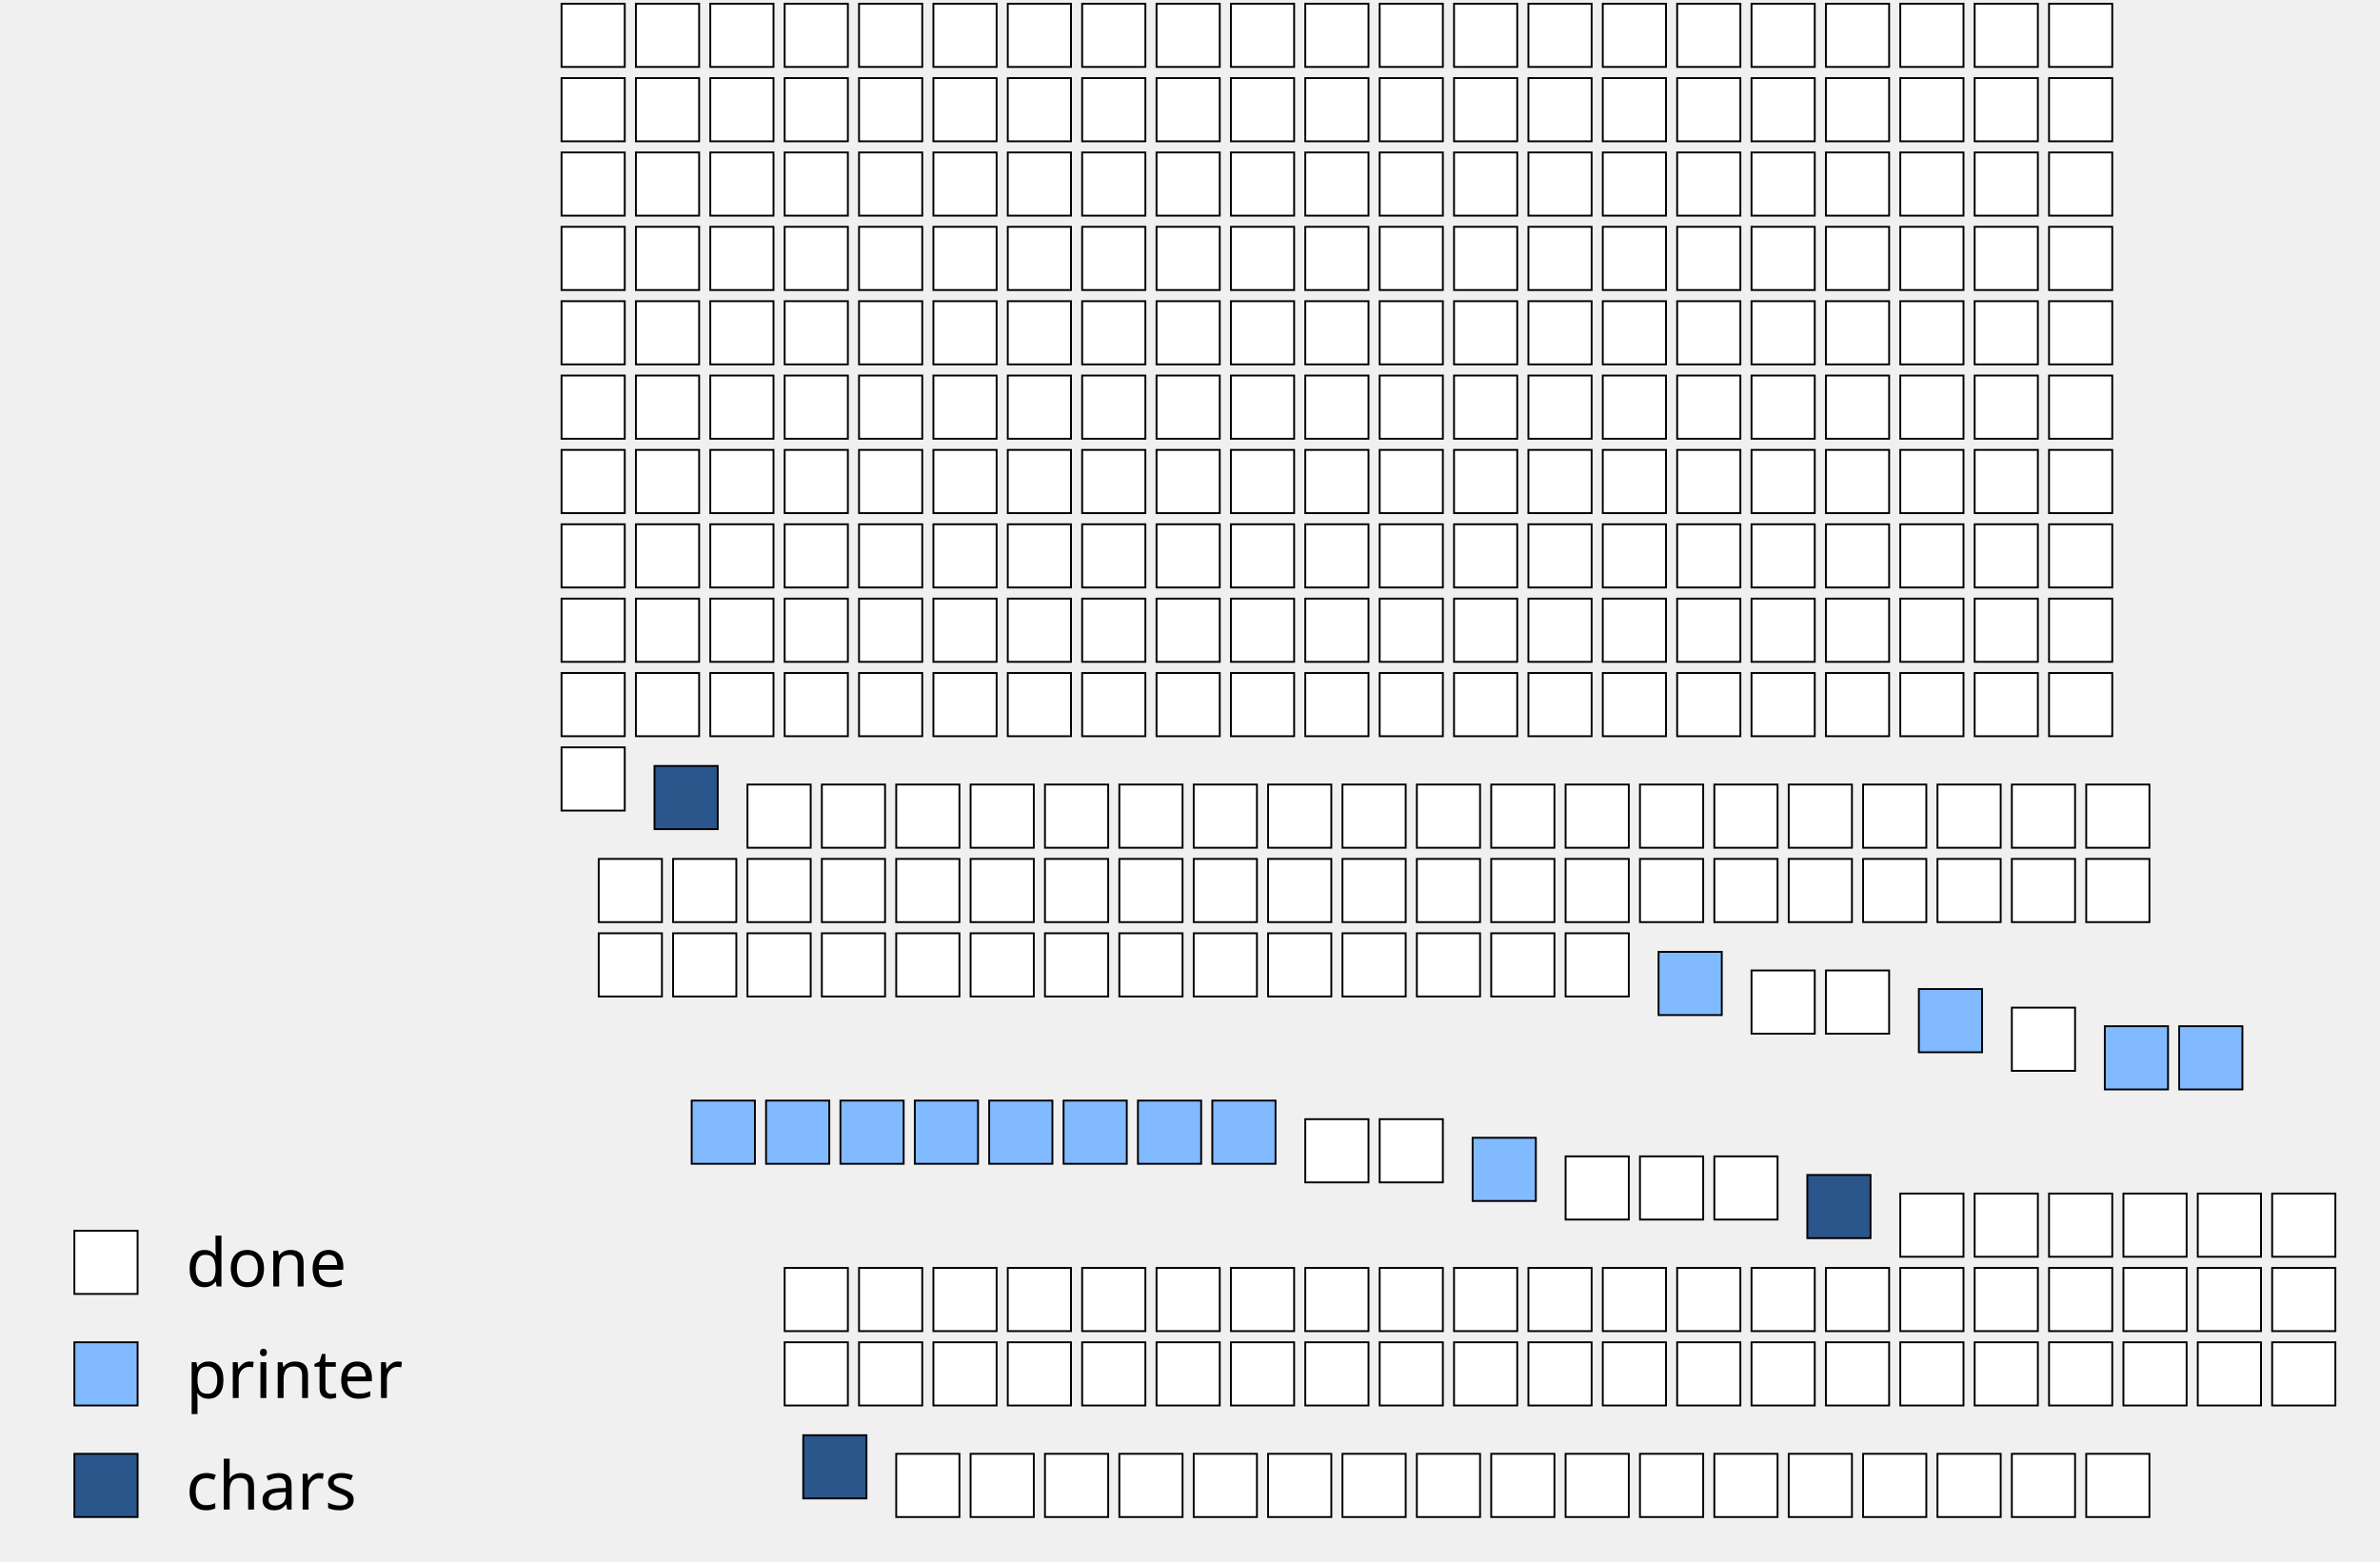
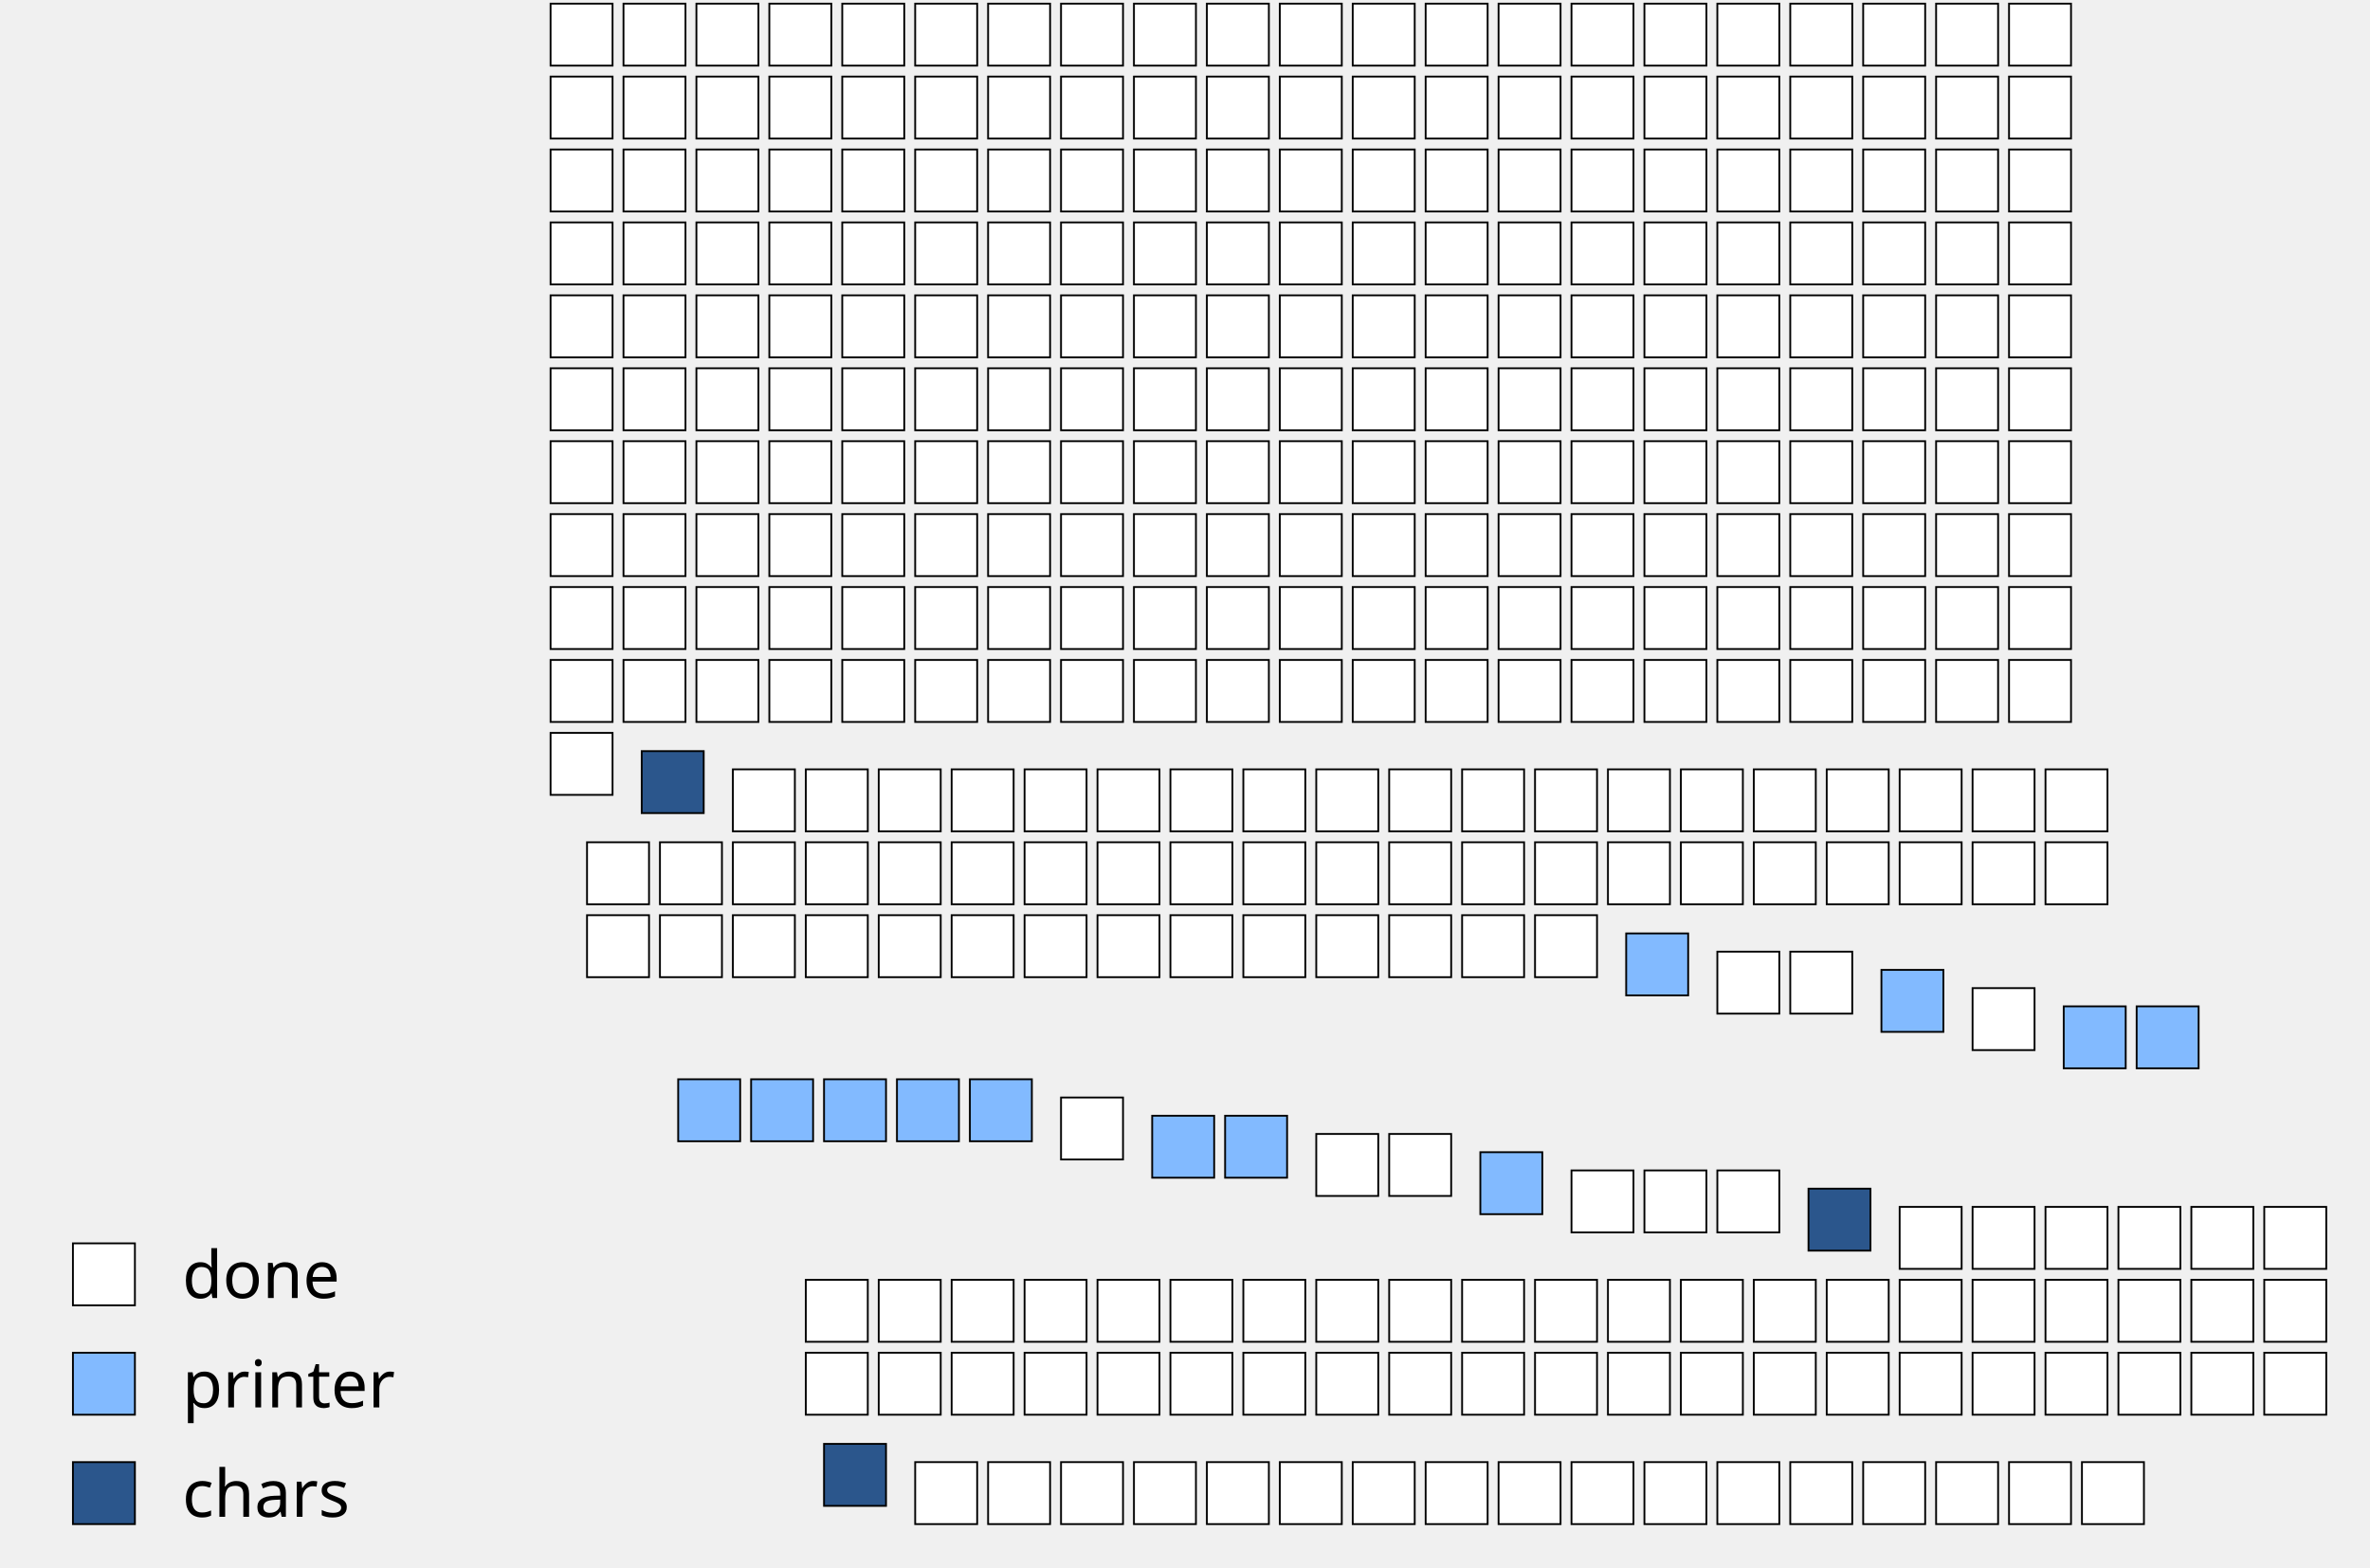
- <svg xmlns="http://www.w3.org/2000/svg" width="640" height="420" viewbox="0 0 640 420">
+ <svg xmlns="http://www.w3.org/2000/svg" width="650" height="430" viewbox="0 0 650 430">
  <style>
        text {
          font-size: 18px;
          font-family: Calibri, sans serif;
        }

        .box {
          fill: none;
          stroke: black;
          stroke-width: 0.5;
        }

        .done               { fill: white; }
        .feature-printer    { fill: #82baff; }
        .feature-chars      { fill: #2b568c; }
      </style>
  <rect x="151" y="1" width="17" height="17" class="done box" title="&lt;anon&gt;" />
  <rect x="171" y="1" width="17" height="17" class="done box" title="&lt;anon&gt;" />
  <rect x="191" y="1" width="17" height="17" class="done box" title="&lt;anon&gt;" />
  <rect x="211" y="1" width="17" height="17" class="done box" title="&lt;anon&gt;" />
  <rect x="231" y="1" width="17" height="17" class="done box" title="&lt;anon&gt;" />
  <rect x="251" y="1" width="17" height="17" class="done box" title="&lt;anon&gt;" />
  <rect x="271" y="1" width="17" height="17" class="done box" title="&lt;anon&gt;" />
  <rect x="291" y="1" width="17" height="17" class="done box" title="&lt;anon&gt;" />
  <rect x="311" y="1" width="17" height="17" class="done box" title="&lt;anon&gt;" />
  <rect x="331" y="1" width="17" height="17" class="done box" title="&lt;anon&gt;" />
  <rect x="351" y="1" width="17" height="17" class="done box" title="&lt;anon&gt;" />
  <rect x="371" y="1" width="17" height="17" class="done box" title="&lt;anon&gt;" />
  <rect x="391" y="1" width="17" height="17" class="done box" title="&lt;anon&gt;" />
  <rect x="411" y="1" width="17" height="17" class="done box" title="&lt;anon&gt;" />
  <rect x="431" y="1" width="17" height="17" class="done box" title="&lt;anon&gt;" />
  <rect x="451" y="1" width="17" height="17" class="done box" title="&lt;anon&gt;" />
  <rect x="471" y="1" width="17" height="17" class="done box" title="&lt;anon&gt;" />
  <rect x="491" y="1" width="17" height="17" class="done box" title="&lt;anon&gt;" />
  <rect x="511" y="1" width="17" height="17" class="done box" title="&lt;anon&gt;" />
  <rect x="531" y="1" width="17" height="17" class="done box" title="&lt;anon&gt;" />
  <rect x="551" y="1" width="17" height="17" class="done box" title="&lt;anon&gt;" />
  <rect x="151" y="21" width="17" height="17" class="done box" title="&lt;anon&gt;" />
  <rect x="171" y="21" width="17" height="17" class="done box" title="&lt;anon&gt;" />
  <rect x="191" y="21" width="17" height="17" class="done box" title="&lt;anon&gt;" />
  <rect x="211" y="21" width="17" height="17" class="done box" title="&lt;anon&gt;" />
  <rect x="231" y="21" width="17" height="17" class="done box" title="&lt;anon&gt;" />
  <rect x="251" y="21" width="17" height="17" class="done box" title="&lt;anon&gt;" />
  <rect x="271" y="21" width="17" height="17" class="done box" title="&lt;anon&gt;" />
  <rect x="291" y="21" width="17" height="17" class="done box" title="&lt;anon&gt;" />
  <rect x="311" y="21" width="17" height="17" class="done box" title="&lt;anon&gt;" />
  <rect x="331" y="21" width="17" height="17" class="done box" title="&lt;anon&gt;" />
  <rect x="351" y="21" width="17" height="17" class="done box" title="&lt;anon&gt;" />
  <rect x="371" y="21" width="17" height="17" class="done box" title="&lt;anon&gt;" />
  <rect x="391" y="21" width="17" height="17" class="done box" title="&lt;anon&gt;" />
  <rect x="411" y="21" width="17" height="17" class="done box" title="&lt;anon&gt;" />
  <rect x="431" y="21" width="17" height="17" class="done box" title="&lt;anon&gt;" />
  <rect x="451" y="21" width="17" height="17" class="done box" title="&lt;anon&gt;" />
  <rect x="471" y="21" width="17" height="17" class="done box" title="&lt;anon&gt;" />
  <rect x="491" y="21" width="17" height="17" class="done box" title="&lt;anon&gt;" />
  <rect x="511" y="21" width="17" height="17" class="done box" title="&lt;anon&gt;" />
  <rect x="531" y="21" width="17" height="17" class="done box" title="&lt;anon&gt;" />
  <rect x="551" y="21" width="17" height="17" class="done box" title="&lt;anon&gt;" />
  <rect x="151" y="41" width="17" height="17" class="done box" title="&lt;anon&gt;" />
  <rect x="171" y="41" width="17" height="17" class="done box" title="&lt;anon&gt;" />
  <rect x="191" y="41" width="17" height="17" class="done box" title="&lt;anon&gt;" />
  <rect x="211" y="41" width="17" height="17" class="done box" title="&lt;anon&gt;" />
  <rect x="231" y="41" width="17" height="17" class="done box" title="&lt;anon&gt;" />
  <rect x="251" y="41" width="17" height="17" class="done box" title="&lt;anon&gt;" />
  <rect x="271" y="41" width="17" height="17" class="done box" title="&lt;anon&gt;" />
  <rect x="291" y="41" width="17" height="17" class="done box" title="&lt;anon&gt;" />
  <rect x="311" y="41" width="17" height="17" class="done box" title="&lt;anon&gt;" />
  <rect x="331" y="41" width="17" height="17" class="done box" title="&lt;anon&gt;" />
  <rect x="351" y="41" width="17" height="17" class="done box" title="&lt;anon&gt;" />
  <rect x="371" y="41" width="17" height="17" class="done box" title="&lt;anon&gt;" />
  <rect x="391" y="41" width="17" height="17" class="done box" title="&lt;anon&gt;" />
  <rect x="411" y="41" width="17" height="17" class="done box" title="&lt;anon&gt;" />
  <rect x="431" y="41" width="17" height="17" class="done box" title="&lt;anon&gt;" />
  <rect x="451" y="41" width="17" height="17" class="done box" title="&lt;anon&gt;" />
  <rect x="471" y="41" width="17" height="17" class="done box" title="&lt;anon&gt;" />
  <rect x="491" y="41" width="17" height="17" class="done box" title="&lt;anon&gt;" />
  <rect x="511" y="41" width="17" height="17" class="done box" title="&lt;anon&gt;" />
  <rect x="531" y="41" width="17" height="17" class="done box" title="&lt;anon&gt;" />
  <rect x="551" y="41" width="17" height="17" class="done box" title="&lt;anon&gt;" />
  <rect x="151" y="61" width="17" height="17" class="done box" title="&lt;anon&gt;" />
  <rect x="171" y="61" width="17" height="17" class="done box" title="&lt;anon&gt;" />
  <rect x="191" y="61" width="17" height="17" class="done box" title="&lt;anon&gt;" />
  <rect x="211" y="61" width="17" height="17" class="done box" title="&lt;anon&gt;" />
  <rect x="231" y="61" width="17" height="17" class="done box" title="&lt;anon&gt;" />
  <rect x="251" y="61" width="17" height="17" class="done box" title="&lt;anon&gt;" />
  <rect x="271" y="61" width="17" height="17" class="done box" title="&lt;anon&gt;" />
  <rect x="291" y="61" width="17" height="17" class="done box" title="&lt;anon&gt;" />
  <rect x="311" y="61" width="17" height="17" class="done box" title="&lt;anon&gt;" />
  <rect x="331" y="61" width="17" height="17" class="done box" title="&lt;anon&gt;" />
  <rect x="351" y="61" width="17" height="17" class="done box" title="&lt;anon&gt;" />
  <rect x="371" y="61" width="17" height="17" class="done box" title="&lt;anon&gt;" />
  <rect x="391" y="61" width="17" height="17" class="done box" title="&lt;anon&gt;" />
  <rect x="411" y="61" width="17" height="17" class="done box" title="&lt;anon&gt;" />
  <rect x="431" y="61" width="17" height="17" class="done box" title="&lt;anon&gt;" />
  <rect x="451" y="61" width="17" height="17" class="done box" title="&lt;anon&gt;" />
  <rect x="471" y="61" width="17" height="17" class="done box" title="&lt;anon&gt;" />
  <rect x="491" y="61" width="17" height="17" class="done box" title="&lt;anon&gt;" />
  <rect x="511" y="61" width="17" height="17" class="done box" title="&lt;anon&gt;" />
  <rect x="531" y="61" width="17" height="17" class="done box" title="&lt;anon&gt;" />
  <rect x="551" y="61" width="17" height="17" class="done box" title="&lt;anon&gt;" />
  <rect x="151" y="81" width="17" height="17" class="done box" title="&lt;anon&gt;" />
  <rect x="171" y="81" width="17" height="17" class="done box" title="&lt;anon&gt;" />
  <rect x="191" y="81" width="17" height="17" class="done box" title="&lt;anon&gt;" />
  <rect x="211" y="81" width="17" height="17" class="done box" title="&lt;anon&gt;" />
  <rect x="231" y="81" width="17" height="17" class="done box" title="&lt;anon&gt;" />
  <rect x="251" y="81" width="17" height="17" class="done box" title="&lt;anon&gt;" />
  <rect x="271" y="81" width="17" height="17" class="done box" title="&lt;anon&gt;" />
  <rect x="291" y="81" width="17" height="17" class="done box" title="&lt;anon&gt;" />
  <rect x="311" y="81" width="17" height="17" class="done box" title="&lt;anon&gt;" />
  <rect x="331" y="81" width="17" height="17" class="done box" title="&lt;anon&gt;" />
  <rect x="351" y="81" width="17" height="17" class="done box" title="&lt;anon&gt;" />
  <rect x="371" y="81" width="17" height="17" class="done box" title="&lt;anon&gt;" />
  <rect x="391" y="81" width="17" height="17" class="done box" title="&lt;anon&gt;" />
  <rect x="411" y="81" width="17" height="17" class="done box" title="&lt;anon&gt;" />
  <rect x="431" y="81" width="17" height="17" class="done box" title="&lt;anon&gt;" />
  <rect x="451" y="81" width="17" height="17" class="done box" title="&lt;anon&gt;" />
  <rect x="471" y="81" width="17" height="17" class="done box" title="&lt;anon&gt;" />
  <rect x="491" y="81" width="17" height="17" class="done box" title="&lt;anon&gt;" />
  <rect x="511" y="81" width="17" height="17" class="done box" title="&lt;anon&gt;" />
  <rect x="531" y="81" width="17" height="17" class="done box" title="&lt;anon&gt;" />
  <rect x="551" y="81" width="17" height="17" class="done box" title="&lt;anon&gt;" />
  <rect x="151" y="101" width="17" height="17" class="done box" title="&lt;anon&gt;" />
  <rect x="171" y="101" width="17" height="17" class="done box" title="&lt;anon&gt;" />
  <rect x="191" y="101" width="17" height="17" class="done box" title="&lt;anon&gt;" />
  <rect x="211" y="101" width="17" height="17" class="done box" title="&lt;anon&gt;" />
  <rect x="231" y="101" width="17" height="17" class="done box" title="&lt;anon&gt;" />
  <rect x="251" y="101" width="17" height="17" class="done box" title="&lt;anon&gt;" />
  <rect x="271" y="101" width="17" height="17" class="done box" title="&lt;anon&gt;" />
  <rect x="291" y="101" width="17" height="17" class="done box" title="&lt;anon&gt;" />
  <rect x="311" y="101" width="17" height="17" class="done box" title="&lt;anon&gt;" />
  <rect x="331" y="101" width="17" height="17" class="done box" title="&lt;anon&gt;" />
  <rect x="351" y="101" width="17" height="17" class="done box" title="&lt;anon&gt;" />
  <rect x="371" y="101" width="17" height="17" class="done box" title="&lt;anon&gt;" />
  <rect x="391" y="101" width="17" height="17" class="done box" title="&lt;anon&gt;" />
  <rect x="411" y="101" width="17" height="17" class="done box" title="&lt;anon&gt;" />
  <rect x="431" y="101" width="17" height="17" class="done box" title="&lt;anon&gt;" />
  <rect x="451" y="101" width="17" height="17" class="done box" title="&lt;anon&gt;" />
  <rect x="471" y="101" width="17" height="17" class="done box" title="&lt;anon&gt;" />
  <rect x="491" y="101" width="17" height="17" class="done box" title="&lt;anon&gt;" />
  <rect x="511" y="101" width="17" height="17" class="done box" title="&lt;anon&gt;" />
  <rect x="531" y="101" width="17" height="17" class="done box" title="&lt;anon&gt;" />
  <rect x="551" y="101" width="17" height="17" class="done box" title="&lt;anon&gt;" />
  <rect x="151" y="121" width="17" height="17" class="done box" title="&lt;anon&gt;" />
  <rect x="171" y="121" width="17" height="17" class="done box" title="&lt;anon&gt;" />
  <rect x="191" y="121" width="17" height="17" class="done box" title="&lt;anon&gt;" />
  <rect x="211" y="121" width="17" height="17" class="done box" title="&lt;anon&gt;" />
  <rect x="231" y="121" width="17" height="17" class="done box" title="&lt;anon&gt;" />
  <rect x="251" y="121" width="17" height="17" class="done box" title="&lt;anon&gt;" />
  <rect x="271" y="121" width="17" height="17" class="done box" title="&lt;anon&gt;" />
  <rect x="291" y="121" width="17" height="17" class="done box" title="&lt;anon&gt;" />
  <rect x="311" y="121" width="17" height="17" class="done box" title="&lt;anon&gt;" />
  <rect x="331" y="121" width="17" height="17" class="done box" title="&lt;anon&gt;" />
  <rect x="351" y="121" width="17" height="17" class="done box" title="&lt;anon&gt;" />
  <rect x="371" y="121" width="17" height="17" class="done box" title="&lt;anon&gt;" />
  <rect x="391" y="121" width="17" height="17" class="done box" title="&lt;anon&gt;" />
  <rect x="411" y="121" width="17" height="17" class="done box" title="&lt;anon&gt;" />
  <rect x="431" y="121" width="17" height="17" class="done box" title="&lt;anon&gt;" />
  <rect x="451" y="121" width="17" height="17" class="done box" title="&lt;anon&gt;" />
  <rect x="471" y="121" width="17" height="17" class="done box" title="&lt;anon&gt;" />
  <rect x="491" y="121" width="17" height="17" class="done box" title="&lt;anon&gt;" />
  <rect x="511" y="121" width="17" height="17" class="done box" title="&lt;anon&gt;" />
  <rect x="531" y="121" width="17" height="17" class="done box" title="&lt;anon&gt;" />
  <rect x="551" y="121" width="17" height="17" class="done box" title="&lt;anon&gt;" />
  <rect x="151" y="141" width="17" height="17" class="done box" title="&lt;anon&gt;" />
  <rect x="171" y="141" width="17" height="17" class="done box" title="&lt;anon&gt;" />
  <rect x="191" y="141" width="17" height="17" class="done box" title="&lt;anon&gt;" />
  <rect x="211" y="141" width="17" height="17" class="done box" title="&lt;anon&gt;" />
  <rect x="231" y="141" width="17" height="17" class="done box" title="&lt;anon&gt;" />
  <rect x="251" y="141" width="17" height="17" class="done box" title="&lt;anon&gt;" />
  <rect x="271" y="141" width="17" height="17" class="done box" title="&lt;anon&gt;" />
  <rect x="291" y="141" width="17" height="17" class="done box" title="&lt;anon&gt;" />
  <rect x="311" y="141" width="17" height="17" class="done box" title="&lt;anon&gt;" />
  <rect x="331" y="141" width="17" height="17" class="done box" title="&lt;anon&gt;" />
  <rect x="351" y="141" width="17" height="17" class="done box" title="&lt;anon&gt;" />
  <rect x="371" y="141" width="17" height="17" class="done box" title="&lt;anon&gt;" />
  <rect x="391" y="141" width="17" height="17" class="done box" title="&lt;anon&gt;" />
  <rect x="411" y="141" width="17" height="17" class="done box" title="&lt;anon&gt;" />
  <rect x="431" y="141" width="17" height="17" class="done box" title="&lt;anon&gt;" />
  <rect x="451" y="141" width="17" height="17" class="done box" title="&lt;anon&gt;" />
  <rect x="471" y="141" width="17" height="17" class="done box" title="&lt;anon&gt;" />
  <rect x="491" y="141" width="17" height="17" class="done box" title="&lt;anon&gt;" />
  <rect x="511" y="141" width="17" height="17" class="done box" title="&lt;anon&gt;" />
  <rect x="531" y="141" width="17" height="17" class="done box" title="&lt;anon&gt;" />
  <rect x="551" y="141" width="17" height="17" class="done box" title="&lt;anon&gt;" />
  <rect x="151" y="161" width="17" height="17" class="done box" title="&lt;anon&gt;" />
  <rect x="171" y="161" width="17" height="17" class="done box" title="&lt;anon&gt;" />
  <rect x="191" y="161" width="17" height="17" class="done box" title="&lt;anon&gt;" />
  <rect x="211" y="161" width="17" height="17" class="done box" title="&lt;anon&gt;" />
  <rect x="231" y="161" width="17" height="17" class="done box" title="&lt;anon&gt;" />
  <rect x="251" y="161" width="17" height="17" class="done box" title="&lt;anon&gt;" />
  <rect x="271" y="161" width="17" height="17" class="done box" title="&lt;anon&gt;" />
  <rect x="291" y="161" width="17" height="17" class="done box" title="&lt;anon&gt;" />
  <rect x="311" y="161" width="17" height="17" class="done box" title="&lt;anon&gt;" />
  <rect x="331" y="161" width="17" height="17" class="done box" title="&lt;anon&gt;" />
  <rect x="351" y="161" width="17" height="17" class="done box" title="&lt;anon&gt;" />
  <rect x="371" y="161" width="17" height="17" class="done box" title="&lt;anon&gt;" />
  <rect x="391" y="161" width="17" height="17" class="done box" title="&lt;anon&gt;" />
  <rect x="411" y="161" width="17" height="17" class="done box" title="&lt;anon&gt;" />
  <rect x="431" y="161" width="17" height="17" class="done box" title="&lt;anon&gt;" />
  <rect x="451" y="161" width="17" height="17" class="done box" title="&lt;anon&gt;" />
  <rect x="471" y="161" width="17" height="17" class="done box" title="&lt;anon&gt;" />
  <rect x="491" y="161" width="17" height="17" class="done box" title="&lt;anon&gt;" />
  <rect x="511" y="161" width="17" height="17" class="done box" title="&lt;anon&gt;" />
  <rect x="531" y="161" width="17" height="17" class="done box" title="&lt;anon&gt;" />
  <rect x="551" y="161" width="17" height="17" class="done box" title="&lt;anon&gt;" />
  <rect x="151" y="181" width="17" height="17" class="done box" title="&lt;anon&gt;" />
  <rect x="171" y="181" width="17" height="17" class="done box" title="&lt;anon&gt;" />
  <rect x="191" y="181" width="17" height="17" class="done box" title="&lt;anon&gt;" />
  <rect x="211" y="181" width="17" height="17" class="done box" title="&lt;anon&gt;" />
  <rect x="231" y="181" width="17" height="17" class="done box" title="&lt;anon&gt;" />
  <rect x="251" y="181" width="17" height="17" class="done box" title="&lt;anon&gt;" />
  <rect x="271" y="181" width="17" height="17" class="done box" title="&lt;anon&gt;" />
  <rect x="291" y="181" width="17" height="17" class="done box" title="&lt;anon&gt;" />
  <rect x="311" y="181" width="17" height="17" class="done box" title="&lt;anon&gt;" />
  <rect x="331" y="181" width="17" height="17" class="done box" title="&lt;anon&gt;" />
  <rect x="351" y="181" width="17" height="17" class="done box" title="&lt;anon&gt;" />
  <rect x="371" y="181" width="17" height="17" class="done box" title="&lt;anon&gt;" />
  <rect x="391" y="181" width="17" height="17" class="done box" title="&lt;anon&gt;" />
  <rect x="411" y="181" width="17" height="17" class="done box" title="&lt;anon&gt;" />
  <rect x="431" y="181" width="17" height="17" class="done box" title="&lt;anon&gt;" />
  <rect x="451" y="181" width="17" height="17" class="done box" title="&lt;anon&gt;" />
  <rect x="471" y="181" width="17" height="17" class="done box" title="&lt;anon&gt;" />
  <rect x="491" y="181" width="17" height="17" class="done box" title="&lt;anon&gt;" />
  <rect x="511" y="181" width="17" height="17" class="done box" title="&lt;anon&gt;" />
  <rect x="531" y="181" width="17" height="17" class="done box" title="&lt;anon&gt;" />
  <rect x="551" y="181" width="17" height="17" class="done box" title="&lt;anon&gt;" />
  <rect x="151" y="201" width="17" height="17" class="done box" title="&lt;anon&gt;" />
  <rect x="176" y="206" width="17" height="17" class="feature-chars box" title="bitc" />
  <rect x="201" y="211" width="17" height="17" class="done box" title="&lt;anon&gt;" />
  <rect x="221" y="211" width="17" height="17" class="done box" title="&lt;anon&gt;" />
  <rect x="241" y="211" width="17" height="17" class="done box" title="&lt;anon&gt;" />
  <rect x="261" y="211" width="17" height="17" class="done box" title="&lt;anon&gt;" />
  <rect x="281" y="211" width="17" height="17" class="done box" title="&lt;anon&gt;" />
  <rect x="301" y="211" width="17" height="17" class="done box" title="&lt;anon&gt;" />
  <rect x="321" y="211" width="17" height="17" class="done box" title="&lt;anon&gt;" />
  <rect x="341" y="211" width="17" height="17" class="done box" title="&lt;anon&gt;" />
  <rect x="361" y="211" width="17" height="17" class="done box" title="&lt;anon&gt;" />
  <rect x="381" y="211" width="17" height="17" class="done box" title="&lt;anon&gt;" />
  <rect x="401" y="211" width="17" height="17" class="done box" title="&lt;anon&gt;" />
  <rect x="421" y="211" width="17" height="17" class="done box" title="&lt;anon&gt;" />
  <rect x="441" y="211" width="17" height="17" class="done box" title="&lt;anon&gt;" />
  <rect x="461" y="211" width="17" height="17" class="done box" title="&lt;anon&gt;" />
  <rect x="481" y="211" width="17" height="17" class="done box" title="&lt;anon&gt;" />
  <rect x="501" y="211" width="17" height="17" class="done box" title="&lt;anon&gt;" />
  <rect x="521" y="211" width="17" height="17" class="done box" title="&lt;anon&gt;" />
  <rect x="541" y="211" width="17" height="17" class="done box" title="&lt;anon&gt;" />
  <rect x="561" y="211" width="17" height="17" class="done box" title="&lt;anon&gt;" />
  <rect x="161" y="231" width="17" height="17" class="done box" title="&lt;anon&gt;" />
  <rect x="181" y="231" width="17" height="17" class="done box" title="&lt;anon&gt;" />
  <rect x="201" y="231" width="17" height="17" class="done box" title="&lt;anon&gt;" />
  <rect x="221" y="231" width="17" height="17" class="done box" title="&lt;anon&gt;" />
  <rect x="241" y="231" width="17" height="17" class="done box" title="&lt;anon&gt;" />
  <rect x="261" y="231" width="17" height="17" class="done box" title="&lt;anon&gt;" />
  <rect x="281" y="231" width="17" height="17" class="done box" title="&lt;anon&gt;" />
  <rect x="301" y="231" width="17" height="17" class="done box" title="&lt;anon&gt;" />
  <rect x="321" y="231" width="17" height="17" class="done box" title="&lt;anon&gt;" />
  <rect x="341" y="231" width="17" height="17" class="done box" title="&lt;anon&gt;" />
  <rect x="361" y="231" width="17" height="17" class="done box" title="&lt;anon&gt;" />
  <rect x="381" y="231" width="17" height="17" class="done box" title="&lt;anon&gt;" />
  <rect x="401" y="231" width="17" height="17" class="done box" title="&lt;anon&gt;" />
  <rect x="421" y="231" width="17" height="17" class="done box" title="&lt;anon&gt;" />
  <rect x="441" y="231" width="17" height="17" class="done box" title="&lt;anon&gt;" />
  <rect x="461" y="231" width="17" height="17" class="done box" title="&lt;anon&gt;" />
  <rect x="481" y="231" width="17" height="17" class="done box" title="&lt;anon&gt;" />
  <rect x="501" y="231" width="17" height="17" class="done box" title="&lt;anon&gt;" />
  <rect x="521" y="231" width="17" height="17" class="done box" title="&lt;anon&gt;" />
  <rect x="541" y="231" width="17" height="17" class="done box" title="&lt;anon&gt;" />
  <rect x="561" y="231" width="17" height="17" class="done box" title="&lt;anon&gt;" />
  <rect x="161" y="251" width="17" height="17" class="done box" title="&lt;anon&gt;" />
  <rect x="181" y="251" width="17" height="17" class="done box" title="&lt;anon&gt;" />
  <rect x="201" y="251" width="17" height="17" class="done box" title="&lt;anon&gt;" />
  <rect x="221" y="251" width="17" height="17" class="done box" title="&lt;anon&gt;" />
  <rect x="241" y="251" width="17" height="17" class="done box" title="&lt;anon&gt;" />
  <rect x="261" y="251" width="17" height="17" class="done box" title="&lt;anon&gt;" />
  <rect x="281" y="251" width="17" height="17" class="done box" title="&lt;anon&gt;" />
  <rect x="301" y="251" width="17" height="17" class="done box" title="&lt;anon&gt;" />
  <rect x="321" y="251" width="17" height="17" class="done box" title="&lt;anon&gt;" />
  <rect x="341" y="251" width="17" height="17" class="done box" title="&lt;anon&gt;" />
  <rect x="361" y="251" width="17" height="17" class="done box" title="&lt;anon&gt;" />
  <rect x="381" y="251" width="17" height="17" class="done box" title="&lt;anon&gt;" />
  <rect x="401" y="251" width="17" height="17" class="done box" title="&lt;anon&gt;" />
  <rect x="421" y="251" width="17" height="17" class="done box" title="&lt;anon&gt;" />
  <rect x="446" y="256" width="17" height="17" class="feature-printer box" title="print" />
  <rect x="471" y="261" width="17" height="17" class="done box" title="&lt;anon&gt;" />
  <rect x="491" y="261" width="17" height="17" class="done box" title="&lt;anon&gt;" />
  <rect x="516" y="266" width="17" height="17" class="feature-printer box" title="prc" />
  <rect x="541" y="271" width="17" height="17" class="done box" title="&lt;anon&gt;" />
  <rect x="566" y="276" width="17" height="17" class="feature-printer box" title="prstring" />
  <rect x="586" y="276" width="17" height="17" class="feature-printer box" title="presc" />
  <rect x="186" y="296" width="17" height="17" class="feature-printer box" title="prsimple" />
  <rect x="206" y="296" width="17" height="17" class="feature-printer box" title="prsymbol" />
  <rect x="226" y="296" width="17" height="17" class="feature-printer box" title="prnum" />
  <rect x="246" y="296" width="17" height="17" class="feature-printer box" title="rrep" />
  <rect x="266" y="296" width="17" height="17" class="feature-printer box" title="irep" />
-   <rect x="286" y="296" width="17" height="17" class="feature-printer box" title="intchar" />
-   <rect x="306" y="296" width="17" height="17" class="feature-printer box" title="prpair" />
-   <rect x="326" y="296" width="17" height="17" class="feature-printer box" title="prelts" />
-   <rect x="351" y="301" width="17" height="17" class="done box" title="&lt;anon&gt;" />
-   <rect x="371" y="301" width="17" height="17" class="done box" title="&lt;anon&gt;" />
-   <rect x="396" y="306" width="17" height="17" class="feature-printer box" title="prnice" />
-   <rect x="421" y="311" width="17" height="17" class="done box" title="&lt;anon&gt;" />
-   <rect x="441" y="311" width="17" height="17" class="done box" title="&lt;anon&gt;" />
-   <rect x="461" y="311" width="17" height="17" class="done box" title="&lt;anon&gt;" />
-   <rect x="486" y="316" width="17" height="17" class="feature-chars box" title="nchar" />
-   <rect x="511" y="321" width="17" height="17" class="done box" title="&lt;anon&gt;" />
-   <rect x="531" y="321" width="17" height="17" class="done box" title="&lt;anon&gt;" />
-   <rect x="551" y="321" width="17" height="17" class="done box" title="&lt;anon&gt;" />
-   <rect x="571" y="321" width="17" height="17" class="done box" title="&lt;anon&gt;" />
-   <rect x="591" y="321" width="17" height="17" class="done box" title="&lt;anon&gt;" />
-   <rect x="611" y="321" width="17" height="17" class="done box" title="&lt;anon&gt;" />
-   <rect x="211" y="341" width="17" height="17" class="done box" title="&lt;anon&gt;" />
-   <rect x="231" y="341" width="17" height="17" class="done box" title="&lt;anon&gt;" />
-   <rect x="251" y="341" width="17" height="17" class="done box" title="&lt;anon&gt;" />
-   <rect x="271" y="341" width="17" height="17" class="done box" title="&lt;anon&gt;" />
-   <rect x="291" y="341" width="17" height="17" class="done box" title="&lt;anon&gt;" />
-   <rect x="311" y="341" width="17" height="17" class="done box" title="&lt;anon&gt;" />
-   <rect x="331" y="341" width="17" height="17" class="done box" title="&lt;anon&gt;" />
-   <rect x="351" y="341" width="17" height="17" class="done box" title="&lt;anon&gt;" />
-   <rect x="371" y="341" width="17" height="17" class="done box" title="&lt;anon&gt;" />
-   <rect x="391" y="341" width="17" height="17" class="done box" title="&lt;anon&gt;" />
-   <rect x="411" y="341" width="17" height="17" class="done box" title="&lt;anon&gt;" />
-   <rect x="431" y="341" width="17" height="17" class="done box" title="&lt;anon&gt;" />
-   <rect x="451" y="341" width="17" height="17" class="done box" title="&lt;anon&gt;" />
-   <rect x="471" y="341" width="17" height="17" class="done box" title="&lt;anon&gt;" />
-   <rect x="491" y="341" width="17" height="17" class="done box" title="&lt;anon&gt;" />
-   <rect x="511" y="341" width="17" height="17" class="done box" title="&lt;anon&gt;" />
-   <rect x="531" y="341" width="17" height="17" class="done box" title="&lt;anon&gt;" />
-   <rect x="551" y="341" width="17" height="17" class="done box" title="&lt;anon&gt;" />
-   <rect x="571" y="341" width="17" height="17" class="done box" title="&lt;anon&gt;" />
-   <rect x="591" y="341" width="17" height="17" class="done box" title="&lt;anon&gt;" />
-   <rect x="611" y="341" width="17" height="17" class="done box" title="&lt;anon&gt;" />
-   <rect x="211" y="361" width="17" height="17" class="done box" title="&lt;anon&gt;" />
-   <rect x="231" y="361" width="17" height="17" class="done box" title="&lt;anon&gt;" />
-   <rect x="251" y="361" width="17" height="17" class="done box" title="&lt;anon&gt;" />
-   <rect x="271" y="361" width="17" height="17" class="done box" title="&lt;anon&gt;" />
-   <rect x="291" y="361" width="17" height="17" class="done box" title="&lt;anon&gt;" />
-   <rect x="311" y="361" width="17" height="17" class="done box" title="&lt;anon&gt;" />
-   <rect x="331" y="361" width="17" height="17" class="done box" title="&lt;anon&gt;" />
-   <rect x="351" y="361" width="17" height="17" class="done box" title="&lt;anon&gt;" />
-   <rect x="371" y="361" width="17" height="17" class="done box" title="&lt;anon&gt;" />
-   <rect x="391" y="361" width="17" height="17" class="done box" title="&lt;anon&gt;" />
-   <rect x="411" y="361" width="17" height="17" class="done box" title="&lt;anon&gt;" />
-   <rect x="431" y="361" width="17" height="17" class="done box" title="&lt;anon&gt;" />
-   <rect x="451" y="361" width="17" height="17" class="done box" title="&lt;anon&gt;" />
-   <rect x="471" y="361" width="17" height="17" class="done box" title="&lt;anon&gt;" />
-   <rect x="491" y="361" width="17" height="17" class="done box" title="&lt;anon&gt;" />
-   <rect x="511" y="361" width="17" height="17" class="done box" title="&lt;anon&gt;" />
-   <rect x="531" y="361" width="17" height="17" class="done box" title="&lt;anon&gt;" />
-   <rect x="551" y="361" width="17" height="17" class="done box" title="&lt;anon&gt;" />
-   <rect x="571" y="361" width="17" height="17" class="done box" title="&lt;anon&gt;" />
-   <rect x="591" y="361" width="17" height="17" class="done box" title="&lt;anon&gt;" />
-   <rect x="611" y="361" width="17" height="17" class="done box" title="&lt;anon&gt;" />
-   <rect x="216" y="386" width="17" height="17" class="feature-chars box" title="load" />
-   <rect x="241" y="391" width="17" height="17" class="done box" title="&lt;anon&gt;" />
-   <rect x="261" y="391" width="17" height="17" class="done box" title="&lt;anon&gt;" />
-   <rect x="281" y="391" width="17" height="17" class="done box" title="&lt;anon&gt;" />
-   <rect x="301" y="391" width="17" height="17" class="done box" title="&lt;anon&gt;" />
-   <rect x="321" y="391" width="17" height="17" class="done box" title="&lt;anon&gt;" />
-   <rect x="341" y="391" width="17" height="17" class="done box" title="&lt;anon&gt;" />
-   <rect x="361" y="391" width="17" height="17" class="done box" title="&lt;anon&gt;" />
-   <rect x="381" y="391" width="17" height="17" class="done box" title="&lt;anon&gt;" />
-   <rect x="401" y="391" width="17" height="17" class="done box" title="&lt;anon&gt;" />
-   <rect x="421" y="391" width="17" height="17" class="done box" title="&lt;anon&gt;" />
-   <rect x="441" y="391" width="17" height="17" class="done box" title="&lt;anon&gt;" />
-   <rect x="461" y="391" width="17" height="17" class="done box" title="&lt;anon&gt;" />
-   <rect x="481" y="391" width="17" height="17" class="done box" title="&lt;anon&gt;" />
-   <rect x="501" y="391" width="17" height="17" class="done box" title="&lt;anon&gt;" />
-   <rect x="521" y="391" width="17" height="17" class="done box" title="&lt;anon&gt;" />
-   <rect x="541" y="391" width="17" height="17" class="done box" title="&lt;anon&gt;" />
-   <rect x="561" y="391" width="17" height="17" class="done box" title="&lt;anon&gt;" />
-   <rect x="20" y="331" width="17" height="17" class="done box" title="done" />
-   <text x="50" y="346">done</text>
-   <rect x="20" y="361" width="17" height="17" class="feature-printer box" title="printer" />
-   <text x="50" y="376">printer</text>
-   <rect x="20" y="391" width="17" height="17" class="feature-chars box" title="chars" />
-   <text x="50" y="406">chars</text>
+   <rect x="291" y="301" width="17" height="17" class="done box" title="&lt;anon&gt;" />
+   <rect x="316" y="306" width="17" height="17" class="feature-printer box" title="prpair" />
+   <rect x="336" y="306" width="17" height="17" class="feature-printer box" title="prelts" />
+   <rect x="361" y="311" width="17" height="17" class="done box" title="&lt;anon&gt;" />
+   <rect x="381" y="311" width="17" height="17" class="done box" title="&lt;anon&gt;" />
+   <rect x="406" y="316" width="17" height="17" class="feature-printer box" title="prnice" />
+   <rect x="431" y="321" width="17" height="17" class="done box" title="&lt;anon&gt;" />
+   <rect x="451" y="321" width="17" height="17" class="done box" title="&lt;anon&gt;" />
+   <rect x="471" y="321" width="17" height="17" class="done box" title="&lt;anon&gt;" />
+   <rect x="496" y="326" width="17" height="17" class="feature-chars box" title="nchar" />
+   <rect x="521" y="331" width="17" height="17" class="done box" title="&lt;anon&gt;" />
+   <rect x="541" y="331" width="17" height="17" class="done box" title="&lt;anon&gt;" />
+   <rect x="561" y="331" width="17" height="17" class="done box" title="&lt;anon&gt;" />
+   <rect x="581" y="331" width="17" height="17" class="done box" title="&lt;anon&gt;" />
+   <rect x="601" y="331" width="17" height="17" class="done box" title="&lt;anon&gt;" />
+   <rect x="621" y="331" width="17" height="17" class="done box" title="&lt;anon&gt;" />
+   <rect x="221" y="351" width="17" height="17" class="done box" title="&lt;anon&gt;" />
+   <rect x="241" y="351" width="17" height="17" class="done box" title="&lt;anon&gt;" />
+   <rect x="261" y="351" width="17" height="17" class="done box" title="&lt;anon&gt;" />
+   <rect x="281" y="351" width="17" height="17" class="done box" title="&lt;anon&gt;" />
+   <rect x="301" y="351" width="17" height="17" class="done box" title="&lt;anon&gt;" />
+   <rect x="321" y="351" width="17" height="17" class="done box" title="&lt;anon&gt;" />
+   <rect x="341" y="351" width="17" height="17" class="done box" title="&lt;anon&gt;" />
+   <rect x="361" y="351" width="17" height="17" class="done box" title="&lt;anon&gt;" />
+   <rect x="381" y="351" width="17" height="17" class="done box" title="&lt;anon&gt;" />
+   <rect x="401" y="351" width="17" height="17" class="done box" title="&lt;anon&gt;" />
+   <rect x="421" y="351" width="17" height="17" class="done box" title="&lt;anon&gt;" />
+   <rect x="441" y="351" width="17" height="17" class="done box" title="&lt;anon&gt;" />
+   <rect x="461" y="351" width="17" height="17" class="done box" title="&lt;anon&gt;" />
+   <rect x="481" y="351" width="17" height="17" class="done box" title="&lt;anon&gt;" />
+   <rect x="501" y="351" width="17" height="17" class="done box" title="&lt;anon&gt;" />
+   <rect x="521" y="351" width="17" height="17" class="done box" title="&lt;anon&gt;" />
+   <rect x="541" y="351" width="17" height="17" class="done box" title="&lt;anon&gt;" />
+   <rect x="561" y="351" width="17" height="17" class="done box" title="&lt;anon&gt;" />
+   <rect x="581" y="351" width="17" height="17" class="done box" title="&lt;anon&gt;" />
+   <rect x="601" y="351" width="17" height="17" class="done box" title="&lt;anon&gt;" />
+   <rect x="621" y="351" width="17" height="17" class="done box" title="&lt;anon&gt;" />
+   <rect x="221" y="371" width="17" height="17" class="done box" title="&lt;anon&gt;" />
+   <rect x="241" y="371" width="17" height="17" class="done box" title="&lt;anon&gt;" />
+   <rect x="261" y="371" width="17" height="17" class="done box" title="&lt;anon&gt;" />
+   <rect x="281" y="371" width="17" height="17" class="done box" title="&lt;anon&gt;" />
+   <rect x="301" y="371" width="17" height="17" class="done box" title="&lt;anon&gt;" />
+   <rect x="321" y="371" width="17" height="17" class="done box" title="&lt;anon&gt;" />
+   <rect x="341" y="371" width="17" height="17" class="done box" title="&lt;anon&gt;" />
+   <rect x="361" y="371" width="17" height="17" class="done box" title="&lt;anon&gt;" />
+   <rect x="381" y="371" width="17" height="17" class="done box" title="&lt;anon&gt;" />
+   <rect x="401" y="371" width="17" height="17" class="done box" title="&lt;anon&gt;" />
+   <rect x="421" y="371" width="17" height="17" class="done box" title="&lt;anon&gt;" />
+   <rect x="441" y="371" width="17" height="17" class="done box" title="&lt;anon&gt;" />
+   <rect x="461" y="371" width="17" height="17" class="done box" title="&lt;anon&gt;" />
+   <rect x="481" y="371" width="17" height="17" class="done box" title="&lt;anon&gt;" />
+   <rect x="501" y="371" width="17" height="17" class="done box" title="&lt;anon&gt;" />
+   <rect x="521" y="371" width="17" height="17" class="done box" title="&lt;anon&gt;" />
+   <rect x="541" y="371" width="17" height="17" class="done box" title="&lt;anon&gt;" />
+   <rect x="561" y="371" width="17" height="17" class="done box" title="&lt;anon&gt;" />
+   <rect x="581" y="371" width="17" height="17" class="done box" title="&lt;anon&gt;" />
+   <rect x="601" y="371" width="17" height="17" class="done box" title="&lt;anon&gt;" />
+   <rect x="621" y="371" width="17" height="17" class="done box" title="&lt;anon&gt;" />
+   <rect x="226" y="396" width="17" height="17" class="feature-chars box" title="load" />
+   <rect x="251" y="401" width="17" height="17" class="done box" title="&lt;anon&gt;" />
+   <rect x="271" y="401" width="17" height="17" class="done box" title="&lt;anon&gt;" />
+   <rect x="291" y="401" width="17" height="17" class="done box" title="&lt;anon&gt;" />
+   <rect x="311" y="401" width="17" height="17" class="done box" title="&lt;anon&gt;" />
+   <rect x="331" y="401" width="17" height="17" class="done box" title="&lt;anon&gt;" />
+   <rect x="351" y="401" width="17" height="17" class="done box" title="&lt;anon&gt;" />
+   <rect x="371" y="401" width="17" height="17" class="done box" title="&lt;anon&gt;" />
+   <rect x="391" y="401" width="17" height="17" class="done box" title="&lt;anon&gt;" />
+   <rect x="411" y="401" width="17" height="17" class="done box" title="&lt;anon&gt;" />
+   <rect x="431" y="401" width="17" height="17" class="done box" title="&lt;anon&gt;" />
+   <rect x="451" y="401" width="17" height="17" class="done box" title="&lt;anon&gt;" />
+   <rect x="471" y="401" width="17" height="17" class="done box" title="&lt;anon&gt;" />
+   <rect x="491" y="401" width="17" height="17" class="done box" title="&lt;anon&gt;" />
+   <rect x="511" y="401" width="17" height="17" class="done box" title="&lt;anon&gt;" />
+   <rect x="531" y="401" width="17" height="17" class="done box" title="&lt;anon&gt;" />
+   <rect x="551" y="401" width="17" height="17" class="done box" title="&lt;anon&gt;" />
+   <rect x="571" y="401" width="17" height="17" class="done box" title="&lt;anon&gt;" />
+   <rect x="20" y="341" width="17" height="17" class="done box" title="done" />
+   <text x="50" y="356">done</text>
+   <rect x="20" y="371" width="17" height="17" class="feature-printer box" title="printer" />
+   <text x="50" y="386">printer</text>
+   <rect x="20" y="401" width="17" height="17" class="feature-chars box" title="chars" />
+   <text x="50" y="416">chars</text>
</svg>
